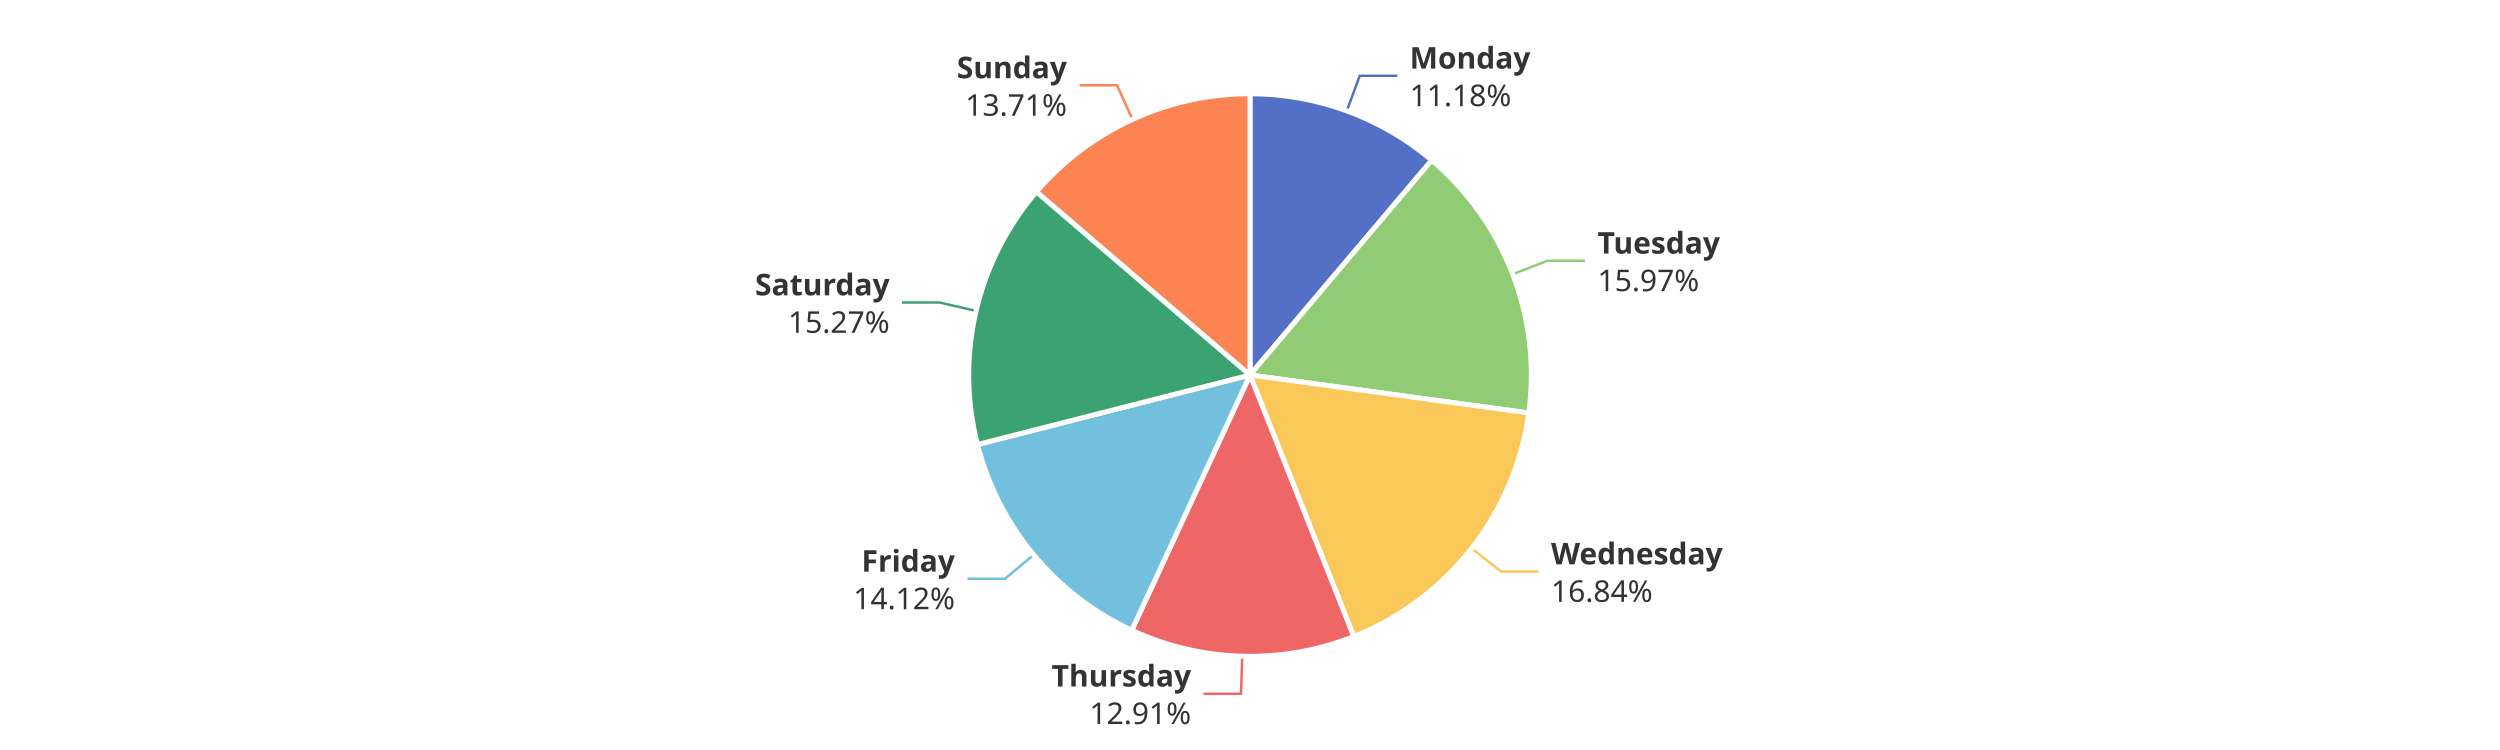
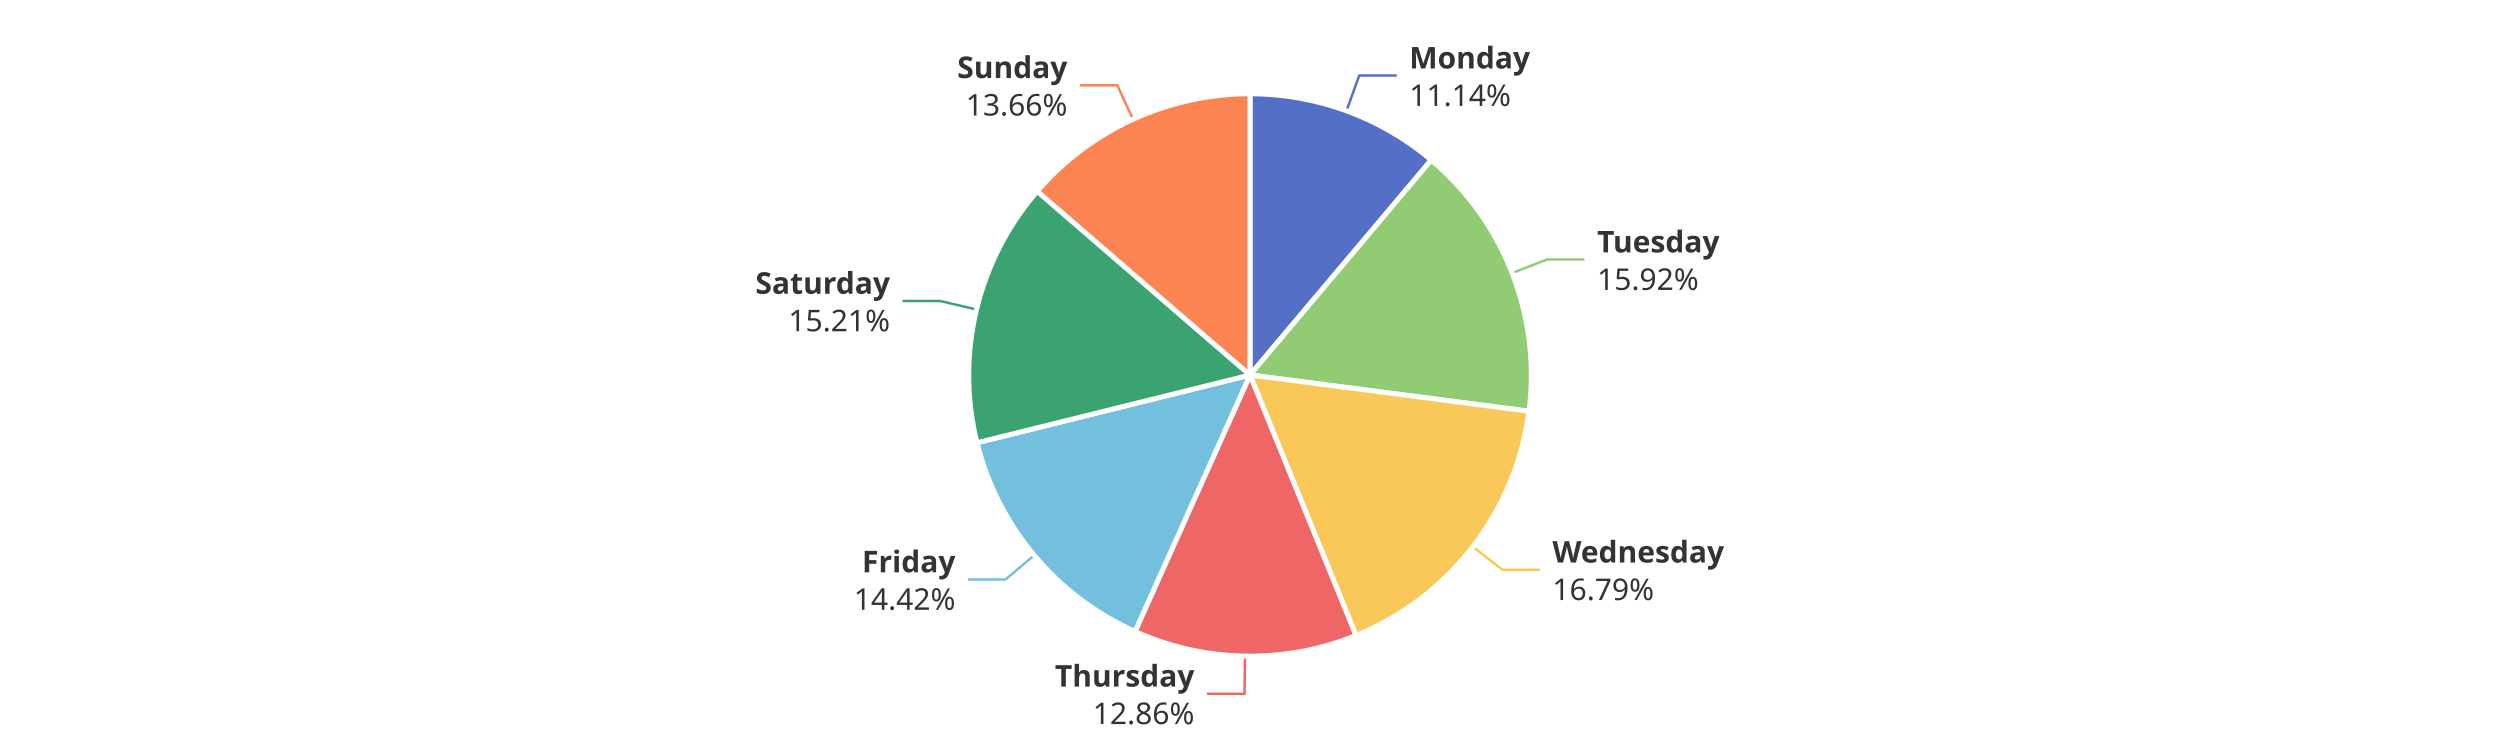
<svg xmlns="http://www.w3.org/2000/svg" width="1000" height="300" version="1.1" baseProfile="full" viewBox="0 0 1000 300">
  <rect width="1000" height="300" x="0" y="0" id="0" fill="#ffffff" />
-   <polyline points="538.7 44.4 543.9 30.3 558.9 30.3" fill="none" stroke="#5470c6" />
-   <polyline points="605 109.7 619 104.3 634 104.3" fill="none" stroke="#91cc75" />
-   <polyline points="588.6 219.3 600.4 228.6 615.4 228.6" fill="none" stroke="#fac858" />
-   <polyline points="496.9 262.5 496.4 277.5 481.4 277.5" fill="none" stroke="#ee6666" />
-   <polyline points="413.5 221.9 402 231.5 387 231.5" fill="none" stroke="#73c0de" />
-   <polyline points="390.5 124.4 375.8 121 360.8 121" fill="none" stroke="#3ba272" />
-   <polyline points="453 47.8 446.8 34.1 431.8 34.1" fill="none" stroke="#fc8452" />
-   <path d="M500 37.5A112.5 112.5 0 0 1 572.7 64.1L500 150Z" fill="#5470c6" stroke="#fff" stroke-width="2" stroke-linejoin="round" />
-   <path d="M572.7 64.1A112.5 112.5 0 0 1 611.5 165.2L500 150Z" fill="#91cc75" stroke="#fff" stroke-width="2" stroke-linejoin="round" />
-   <path d="M611.5 165.2A112.5 112.5 0 0 1 541.5 254.6L500 150Z" fill="#fac858" stroke="#fff" stroke-width="2" stroke-linejoin="round" />
-   <path d="M541.5 254.6A112.5 112.5 0 0 1 452.7 252.1L500 150Z" fill="#ee6666" stroke="#fff" stroke-width="2" stroke-linejoin="round" />
-   <path d="M452.7 252.1A112.5 112.5 0 0 1 391 177.8L500 150Z" fill="#73c0de" stroke="#fff" stroke-width="2" stroke-linejoin="round" />
-   <path d="M391 177.8A112.5 112.5 0 0 1 414.6 76.7L500 150Z" fill="#3ba272" stroke="#fff" stroke-width="2" stroke-linejoin="round" />
-   <path d="M414.6 76.7A112.5 112.5 0 0 1 500 37.5L500 150Z" fill="#fc8452" stroke="#fff" stroke-width="2" stroke-linejoin="round" />
-   <path d="M0 -15l42.8 0l0 30l-42.8 0Z" transform="translate(563.8668 30.2838)" fill="none" />
-   <text dominant-baseline="central" text-anchor="start" style="font-size:12px;font-family:sans-serif;font-weight:bold;" y="-7.5" transform="translate(563.8668 30.2838)" fill="#333" stroke="rgb(255,255,255)" stroke-width="2" paint-order="stroke" stroke-miterlimit="2">Monday</text>
-   <text dominant-baseline="central" text-anchor="start" style="font-size:12px;font-family:sans-serif;" y="7.5" transform="translate(563.8668 30.2838)" fill="#333" stroke="rgb(255,255,255)" stroke-width="2" paint-order="stroke" stroke-miterlimit="2">11.18%</text>
-   <path d="M0 -15l46.2 0l0 30l-46.2 0Z" transform="translate(639.0267 104.2956)" fill="none" />
-   <text dominant-baseline="central" text-anchor="start" style="font-size:12px;font-family:sans-serif;font-weight:bold;" y="-7.5" transform="translate(639.0267 104.2956)" fill="#333" stroke="rgb(255,255,255)" stroke-width="2" paint-order="stroke" stroke-miterlimit="2">Tuesday</text>
-   <text dominant-baseline="central" text-anchor="start" style="font-size:12px;font-family:sans-serif;" y="7.5" transform="translate(639.0267 104.2956)" fill="#333" stroke="rgb(255,255,255)" stroke-width="2" paint-order="stroke" stroke-miterlimit="2">15.97%</text>
-   <path d="M0 -15l63.6 0l0 30l-63.6 0Z" transform="translate(620.4001 228.588)" fill="none" />
-   <text dominant-baseline="central" text-anchor="start" style="font-size:12px;font-family:sans-serif;font-weight:bold;" y="-7.5" transform="translate(620.4001 228.588)" fill="#333" stroke="rgb(255,255,255)" stroke-width="2" paint-order="stroke" stroke-miterlimit="2">Wednesday</text>
-   <text dominant-baseline="central" text-anchor="start" style="font-size:12px;font-family:sans-serif;" y="7.5" transform="translate(620.4001 228.588)" fill="#333" stroke="rgb(255,255,255)" stroke-width="2" paint-order="stroke" stroke-miterlimit="2">16.84%</text>
-   <path d="M-50.2 -15l50.2 0l0 30l-50.2 0Z" transform="translate(476.4355 277.4502)" fill="none" />
-   <text dominant-baseline="central" text-anchor="end" style="font-size:12px;font-family:sans-serif;font-weight:bold;" y="-7.5" transform="translate(476.4355 277.4502)" fill="#333" stroke="rgb(255,255,255)" stroke-width="2" paint-order="stroke" stroke-miterlimit="2">Thursday</text>
-   <text dominant-baseline="central" text-anchor="end" style="font-size:12px;font-family:sans-serif;" y="7.5" transform="translate(476.4355 277.4502)" fill="#333" stroke="rgb(255,255,255)" stroke-width="2" paint-order="stroke" stroke-miterlimit="2">12.91%</text>
-   <path d="M-40.9 -15l40.9 0l0 30l-40.9 0Z" transform="translate(381.9641 231.5182)" fill="none" />
-   <text dominant-baseline="central" text-anchor="end" style="font-size:12px;font-family:sans-serif;font-weight:bold;" y="-7.5" transform="translate(381.9641 231.5182)" fill="#333" stroke="rgb(255,255,255)" stroke-width="2" paint-order="stroke" stroke-miterlimit="2">Friday</text>
-   <text dominant-baseline="central" text-anchor="end" style="font-size:12px;font-family:sans-serif;" y="7.5" transform="translate(381.9641 231.5182)" fill="#333" stroke="rgb(255,255,255)" stroke-width="2" paint-order="stroke" stroke-miterlimit="2">14.12%</text>
-   <path d="M-48.2 -15l48.2 0l0 30l-48.2 0Z" transform="translate(355.8474 120.9763)" fill="none" />
-   <text dominant-baseline="central" text-anchor="end" style="font-size:12px;font-family:sans-serif;font-weight:bold;" y="-7.5" transform="translate(355.8474 120.9763)" fill="#333" stroke="rgb(255,255,255)" stroke-width="2" paint-order="stroke" stroke-miterlimit="2">Saturday</text>
-   <text dominant-baseline="central" text-anchor="end" style="font-size:12px;font-family:sans-serif;" y="7.5" transform="translate(355.8474 120.9763)" fill="#333" stroke="rgb(255,255,255)" stroke-width="2" paint-order="stroke" stroke-miterlimit="2">15.27%</text>
-   <path d="M-40.9 -15l40.9 0l0 30l-40.9 0Z" transform="translate(426.7664 34.1448)" fill="none" />
-   <text dominant-baseline="central" text-anchor="end" style="font-size:12px;font-family:sans-serif;font-weight:bold;" y="-7.5" transform="translate(426.7664 34.1448)" fill="#333" stroke="rgb(255,255,255)" stroke-width="2" paint-order="stroke" stroke-miterlimit="2">Sunday</text>
-   <text dominant-baseline="central" text-anchor="end" style="font-size:12px;font-family:sans-serif;" y="7.5" transform="translate(426.7664 34.1448)" fill="#333" stroke="rgb(255,255,255)" stroke-width="2" paint-order="stroke" stroke-miterlimit="2">13.71%</text>
+   <polyline points="538.6 44.3 543.7 30.2 558.7 30.2" fill="none" stroke="#5470c6" />
+   <polyline points="604.9 109.2 618.8 103.8 633.8 103.8" fill="none" stroke="#91cc75" />
+   <polyline points="589.1 218.7 601 227.9 616 227.9" fill="none" stroke="#fac858" />
+   <polyline points="498 262.5 497.8 277.5 482.8 277.5" fill="none" stroke="#ee6666" />
+   <polyline points="413.7 222.1 402.2 231.8 387.2 231.8" fill="none" stroke="#73c0de" />
+   <polyline points="390.6 123.8 376 120.4 361 120.4" fill="none" stroke="#3ba272" />
+   <polyline points="453.2 47.7 446.9 34.1 431.9 34.1" fill="none" stroke="#fc8452" />
+   <path d="M500 37.5A112.5 112.5 0 0 1 572.5 64L500 150Z" fill="#5470c6" stroke="#fff" stroke-width="2" stroke-linejoin="round" />
+   <path d="M572.5 64A112.5 112.5 0 0 1 611.6 164.5L500 150Z" fill="#91cc75" stroke="#fff" stroke-width="2" stroke-linejoin="round" />
+   <path d="M611.6 164.5A112.5 112.5 0 0 1 542.4 254.2L500 150Z" fill="#fac858" stroke="#fff" stroke-width="2" stroke-linejoin="round" />
+   <path d="M542.4 254.2A112.5 112.5 0 0 1 454 252.6L500 150Z" fill="#ee6666" stroke="#fff" stroke-width="2" stroke-linejoin="round" />
+   <path d="M454 252.6A112.5 112.5 0 0 1 390.8 177.1L500 150Z" fill="#73c0de" stroke="#fff" stroke-width="2" stroke-linejoin="round" />
+   <path d="M390.8 177.1A112.5 112.5 0 0 1 414.9 76.5L500 150Z" fill="#3ba272" stroke="#fff" stroke-width="2" stroke-linejoin="round" />
+   <path d="M414.9 76.5A112.5 112.5 0 0 1 500 37.5L500 150Z" fill="#fc8452" stroke="#fff" stroke-width="2" stroke-linejoin="round" />
+   <path d="M0 -15l42.8 0l0 30l-42.8 0Z" transform="translate(563.7163 30.2288)" fill="none" />
+   <text dominant-baseline="central" text-anchor="start" style="font-size:12px;font-family:sans-serif;font-weight:bold;" y="-7.5" transform="translate(563.7163 30.2288)" fill="#333" stroke="rgb(255,255,255)" stroke-width="2" paint-order="stroke" stroke-miterlimit="2">Monday</text>
+   <text dominant-baseline="central" text-anchor="start" style="font-size:12px;font-family:sans-serif;" y="7.5" transform="translate(563.7163 30.2288)" fill="#333" stroke="rgb(255,255,255)" stroke-width="2" paint-order="stroke" stroke-miterlimit="2">11.14%</text>
+   <path d="M0 -15l46.2 0l0 30l-46.2 0Z" transform="translate(638.8391 103.8099)" fill="none" />
+   <text dominant-baseline="central" text-anchor="start" style="font-size:12px;font-family:sans-serif;font-weight:bold;" y="-7.5" transform="translate(638.8391 103.8099)" fill="#333" stroke="rgb(255,255,255)" stroke-width="2" paint-order="stroke" stroke-miterlimit="2">Tuesday</text>
+   <text dominant-baseline="central" text-anchor="start" style="font-size:12px;font-family:sans-serif;" y="7.5" transform="translate(638.8391 103.8099)" fill="#333" stroke="rgb(255,255,255)" stroke-width="2" paint-order="stroke" stroke-miterlimit="2">15.92%</text>
+   <path d="M0 -15l63.6 0l0 30l-63.6 0Z" transform="translate(620.9653 227.8605)" fill="none" />
+   <text dominant-baseline="central" text-anchor="start" style="font-size:12px;font-family:sans-serif;font-weight:bold;" y="-7.5" transform="translate(620.9653 227.8605)" fill="#333" stroke="rgb(255,255,255)" stroke-width="2" paint-order="stroke" stroke-miterlimit="2">Wednesday</text>
+   <text dominant-baseline="central" text-anchor="start" style="font-size:12px;font-family:sans-serif;" y="7.5" transform="translate(620.9653 227.8605)" fill="#333" stroke="rgb(255,255,255)" stroke-width="2" paint-order="stroke" stroke-miterlimit="2">16.79%</text>
+   <path d="M-50.2 -15l50.2 0l0 30l-50.2 0Z" transform="translate(477.757 277.4803)" fill="none" />
+   <text dominant-baseline="central" text-anchor="end" style="font-size:12px;font-family:sans-serif;font-weight:bold;" y="-7.5" transform="translate(477.757 277.4803)" fill="#333" stroke="rgb(255,255,255)" stroke-width="2" paint-order="stroke" stroke-miterlimit="2">Thursday</text>
+   <text dominant-baseline="central" text-anchor="end" style="font-size:12px;font-family:sans-serif;" y="7.5" transform="translate(477.757 277.4803)" fill="#333" stroke="rgb(255,255,255)" stroke-width="2" paint-order="stroke" stroke-miterlimit="2">12.86%</text>
+   <path d="M-40.9 -15l40.9 0l0 30l-40.9 0Z" transform="translate(382.1693 231.7643)" fill="none" />
+   <text dominant-baseline="central" text-anchor="end" style="font-size:12px;font-family:sans-serif;font-weight:bold;" y="-7.5" transform="translate(382.1693 231.7643)" fill="#333" stroke="rgb(255,255,255)" stroke-width="2" paint-order="stroke" stroke-miterlimit="2">Friday</text>
+   <text dominant-baseline="central" text-anchor="end" style="font-size:12px;font-family:sans-serif;" y="7.5" transform="translate(382.1693 231.7643)" fill="#333" stroke="rgb(255,255,255)" stroke-width="2" paint-order="stroke" stroke-miterlimit="2">14.42%</text>
+   <path d="M-48.2 -15l48.2 0l0 30l-48.2 0Z" transform="translate(355.9948 120.3526)" fill="none" />
+   <text dominant-baseline="central" text-anchor="end" style="font-size:12px;font-family:sans-serif;font-weight:bold;" y="-7.5" transform="translate(355.9948 120.3526)" fill="#333" stroke="rgb(255,255,255)" stroke-width="2" paint-order="stroke" stroke-miterlimit="2">Saturday</text>
+   <text dominant-baseline="central" text-anchor="end" style="font-size:12px;font-family:sans-serif;" y="7.5" transform="translate(355.9948 120.3526)" fill="#333" stroke="rgb(255,255,255)" stroke-width="2" paint-order="stroke" stroke-miterlimit="2">15.21%</text>
+   <path d="M-40.9 -15l40.9 0l0 30l-40.9 0Z" transform="translate(426.9485 34.0613)" fill="none" />
+   <text dominant-baseline="central" text-anchor="end" style="font-size:12px;font-family:sans-serif;font-weight:bold;" y="-7.5" transform="translate(426.9485 34.0613)" fill="#333" stroke="rgb(255,255,255)" stroke-width="2" paint-order="stroke" stroke-miterlimit="2">Sunday</text>
+   <text dominant-baseline="central" text-anchor="end" style="font-size:12px;font-family:sans-serif;" y="7.5" transform="translate(426.9485 34.0613)" fill="#333" stroke="rgb(255,255,255)" stroke-width="2" paint-order="stroke" stroke-miterlimit="2">13.66%</text>
</svg>
